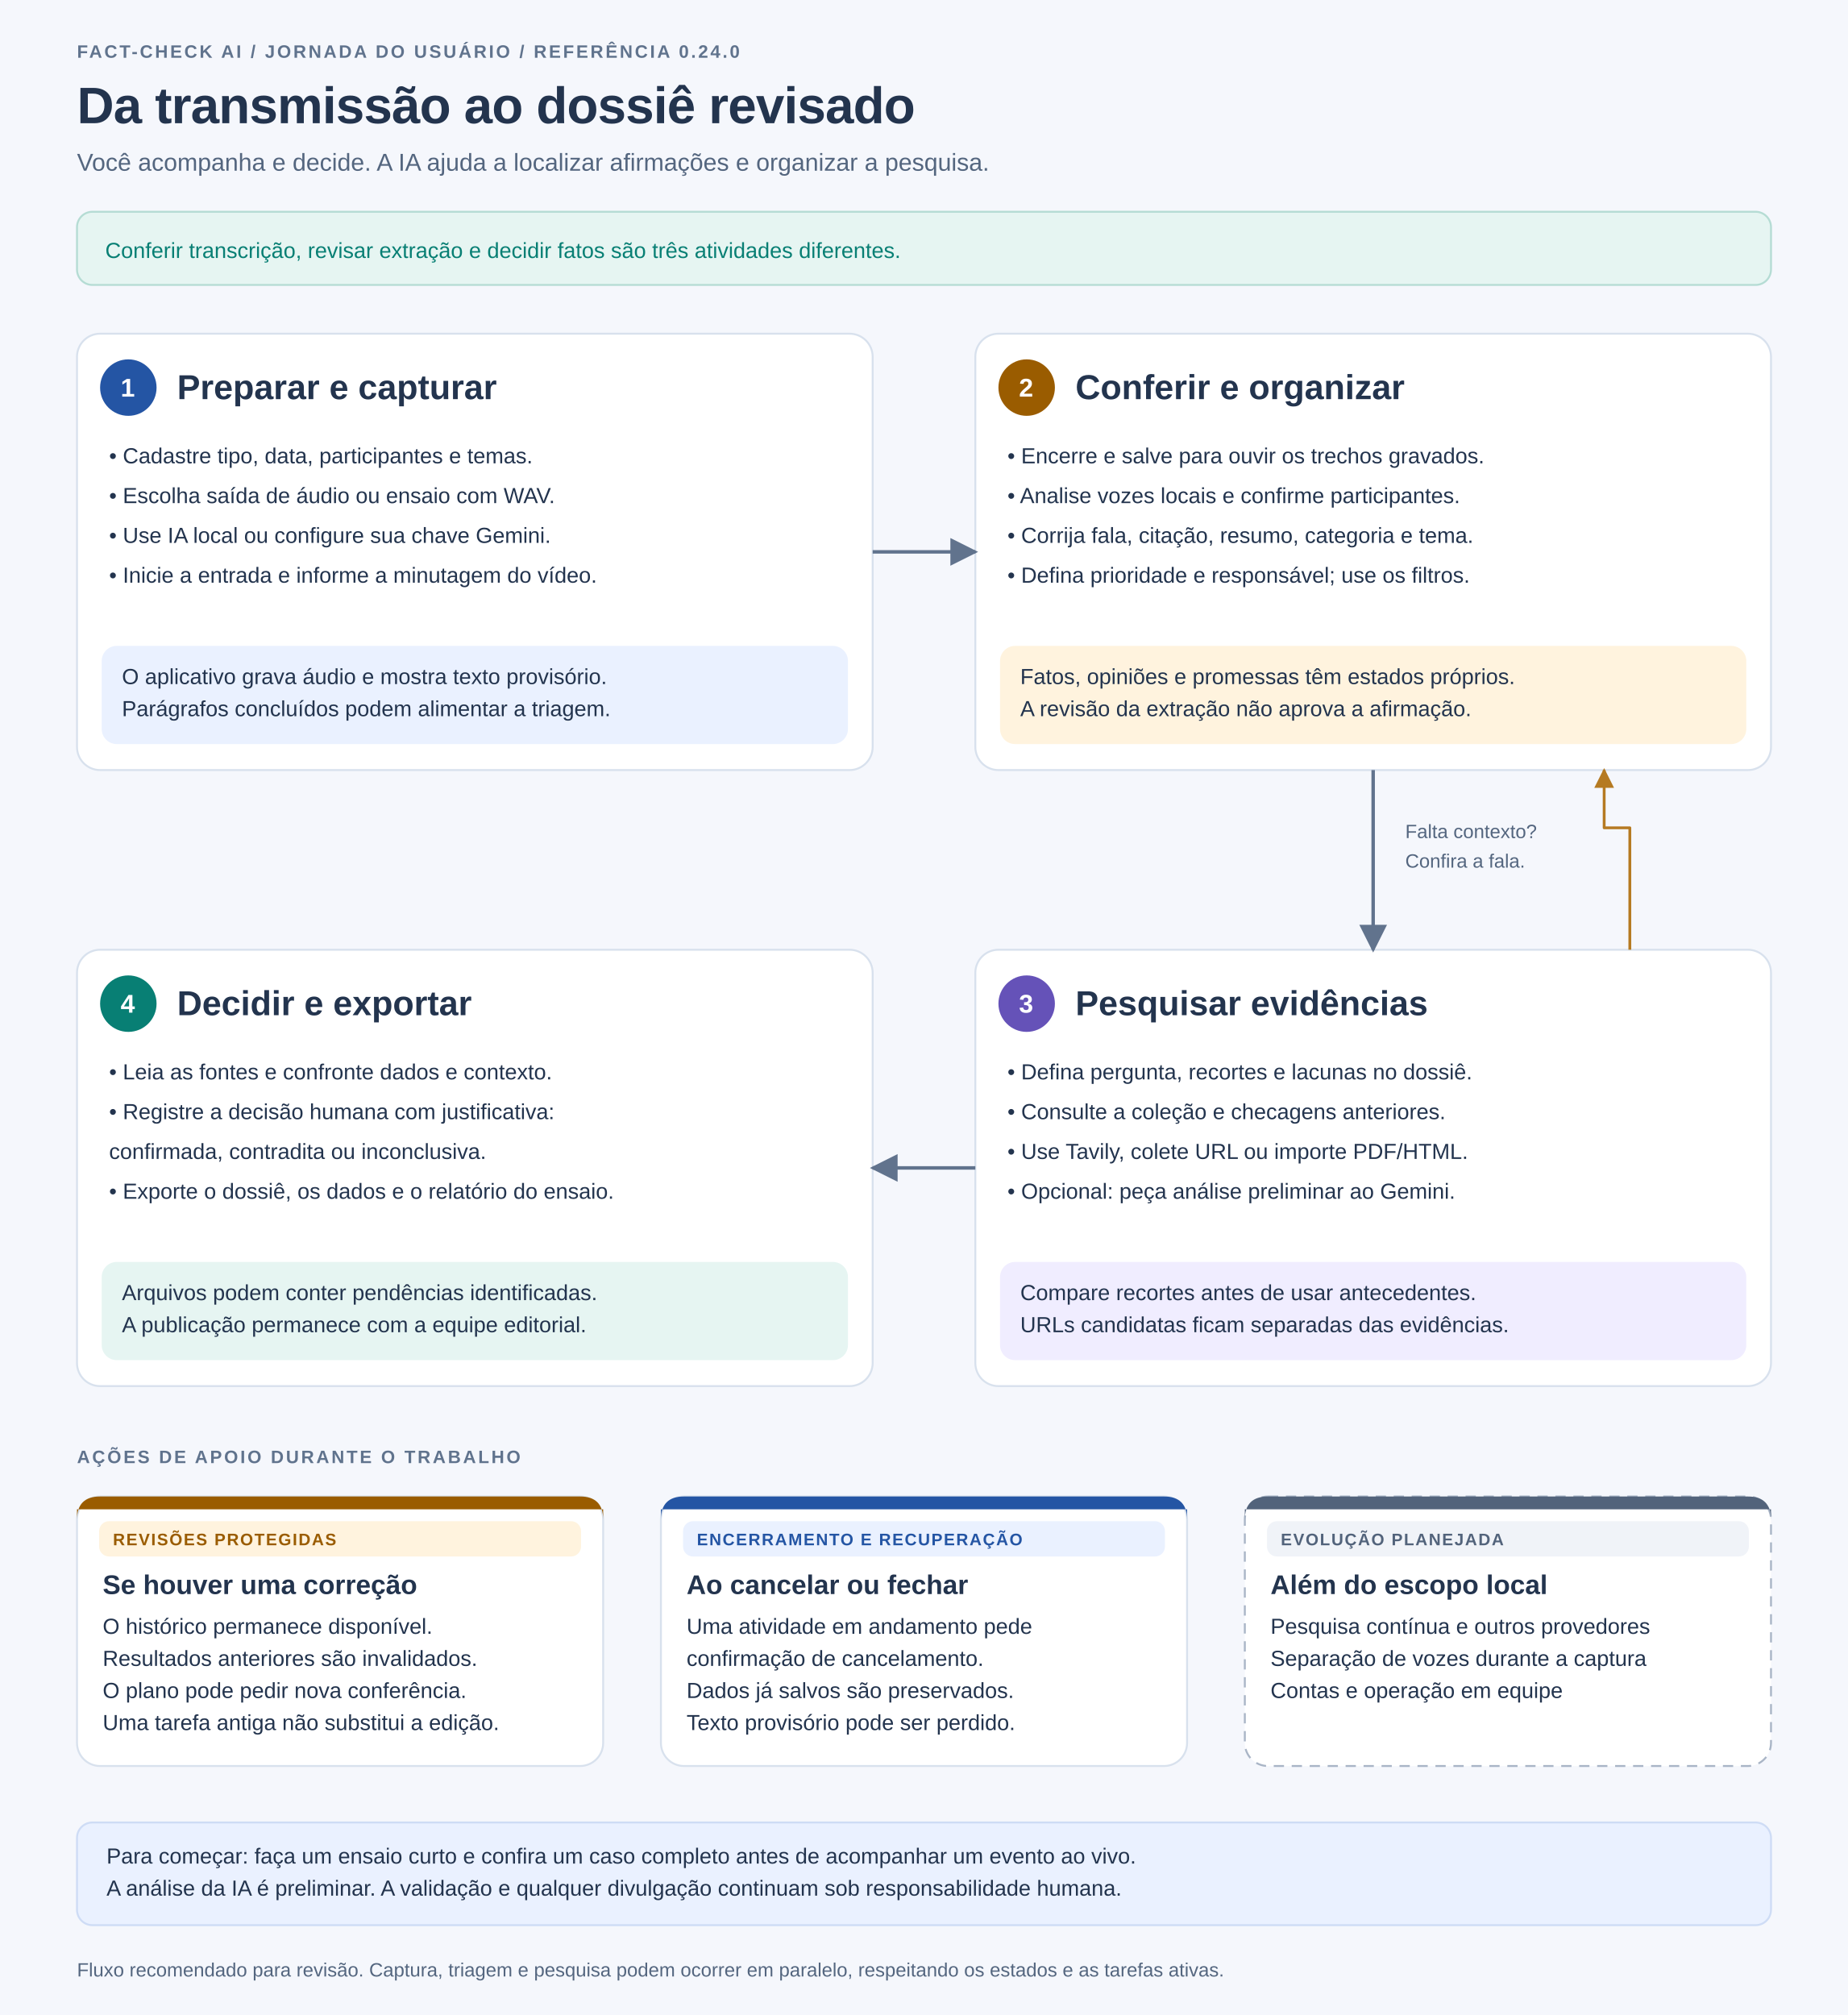
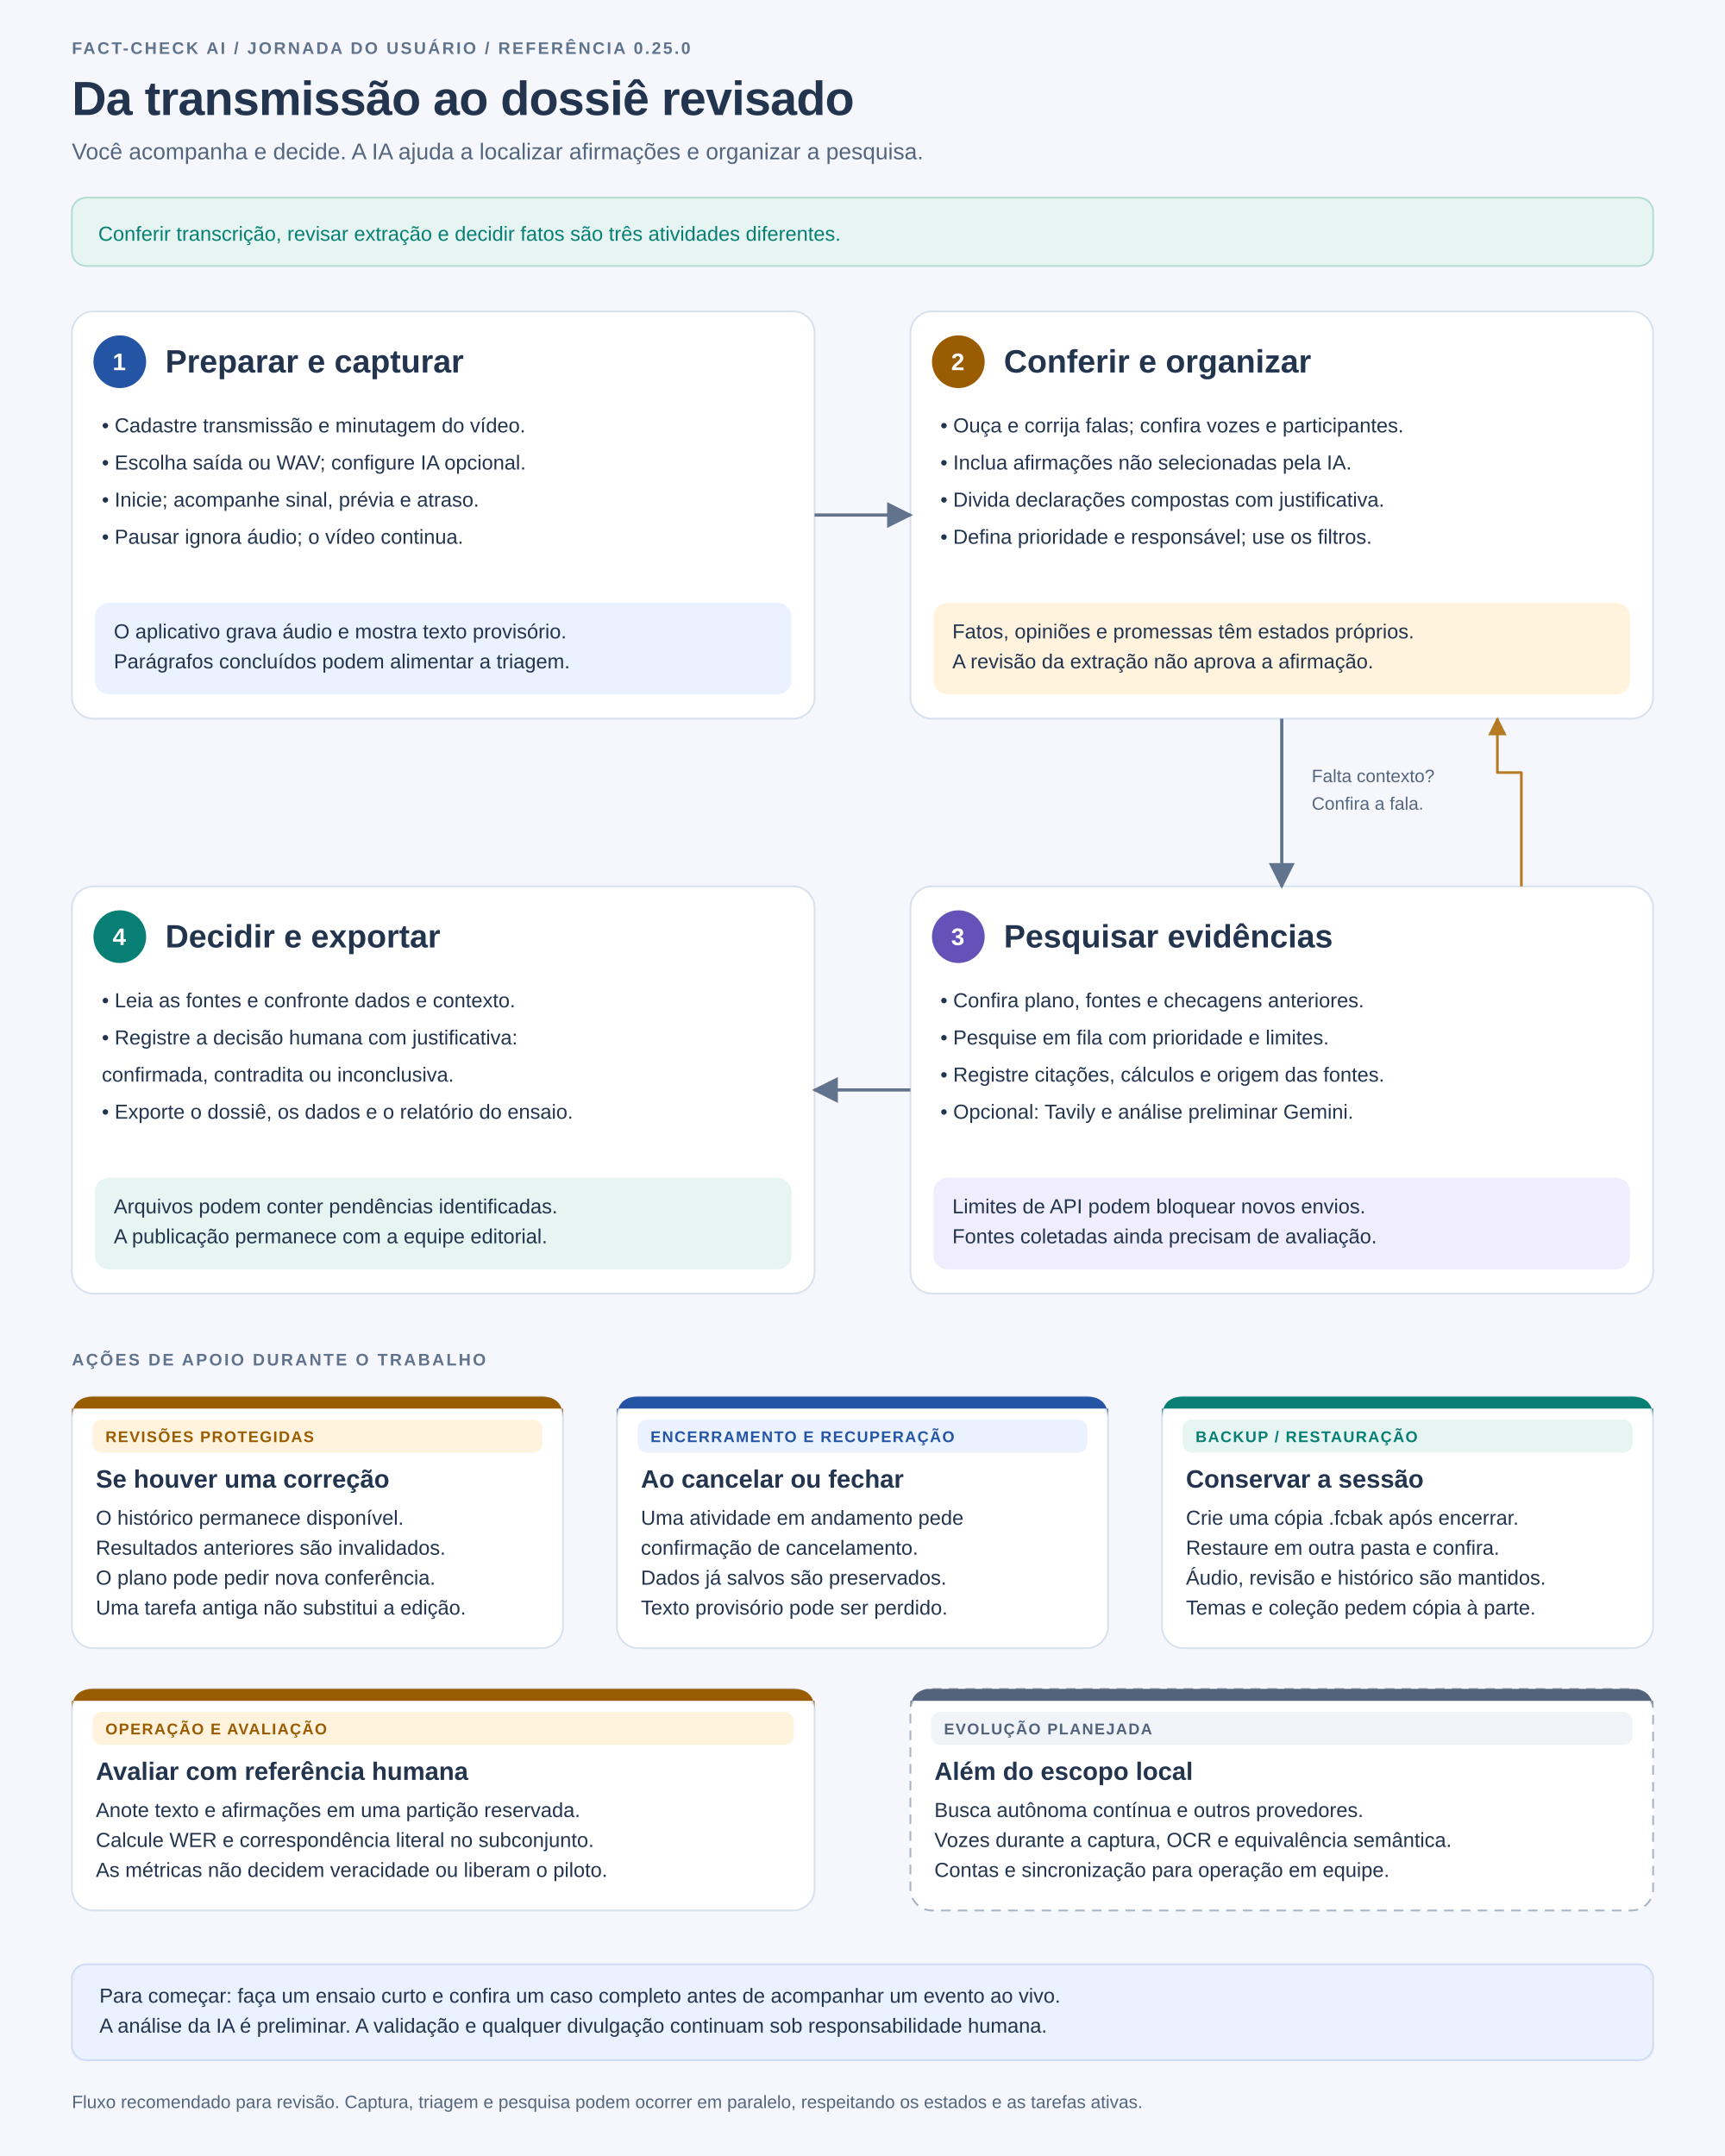
- <svg xmlns="http://www.w3.org/2000/svg" width="1440" height="1570" viewBox="0 0 1440 1570" role="img" aria-labelledby="title description">
+ <svg xmlns="http://www.w3.org/2000/svg" width="1440" height="1800" viewBox="0 0 1440 1800" role="img" aria-labelledby="title description">
  <defs>
    <marker id="arrow" viewBox="0 0 10 10" refX="9" refY="5" markerWidth="8" markerHeight="8" orient="auto-start-reverse">
      <path d="M 0 0 L 10 5 L 0 10 Z" fill="#61738D" />
    </marker>
    <marker id="return" viewBox="0 0 10 10" refX="9" refY="5" markerWidth="7" markerHeight="7" orient="auto-start-reverse">
      <path d="M 0 0 L 10 5 L 0 10 Z" fill="#B57A22" />
    </marker>
    <style>
    text { font-family: 'Segoe UI', Arial, sans-serif; fill: #23344E; }
    .title { font-size: 40px; font-weight: 700; letter-spacing: -.5px; }
    .subtitle { font-size: 19px; fill: #54667F; }
    .section { font-size: 14px; font-weight: 700; letter-spacing: 1.7px; fill: #60738D; }
    .heading { font-size: 21px; font-weight: 700; }
    .body { font-size: 17px; }
    .small { font-size: 15px; fill: #54667F; }
    .tag { font-size: 13px; font-weight: 700; letter-spacing: 1px; }
    .stage { font-size: 27px; font-weight: 700; }
    .number { font-size: 20px; font-weight: 700; fill: white; }
    .flow { fill: none; stroke: #61738D; stroke-width: 2.7; stroke-linejoin: round; marker-end: url(#arrow); }
    .return { fill: none; stroke: #B57A22; stroke-width: 2.2; stroke-linejoin: round; marker-end: url(#return); }
  </style>
  </defs>
-   <rect width="1440" height="1570" fill="#F5F7FC" />
-   <text x="60" y="45" class="section">FACT-CHECK AI / JORNADA DO USUÁRIO / REFERÊNCIA 0.24.0</text>
+   <rect width="1440" height="1800" fill="#F5F7FC" />
+   <text x="60" y="45" class="section">FACT-CHECK AI / JORNADA DO USUÁRIO / REFERÊNCIA 0.25.0</text>
  <text x="60" y="96" class="title">Da transmissão ao dossiê revisado</text>
  <text x="60" y="133" class="subtitle">Você acompanha e decide. A IA ajuda a localizar afirmações e organizar a pesquisa.</text>
  <rect x="60" y="165" width="1320" height="57" rx="12" fill="#E6F5F2" stroke="#B5DCD4" stroke-width="1.5" />
  <text x="82" y="201" class="body" style="fill:#087F74">Conferir transcrição, revisar extração e decidir fatos são três atividades diferentes.</text>
  <g data-card-bounds="60,260,620,340">
    <rect x="60" y="260" width="620" height="340" rx="18" fill="white" stroke="#D8E1ED" stroke-width="1.5" />
    <circle cx="100" cy="302" r="22" fill="#2455A4" />
    <text x="94" y="309" class="number">1</text>
    <text x="138" y="311" class="stage">Preparar e capturar</text>
-     <text x="85" y="361" class="body">• Cadastre tipo, data, participantes e temas.</text>
-     <text x="85" y="392" class="body">• Escolha saída de áudio ou ensaio com WAV.</text>
-     <text x="85" y="423" class="body">• Use IA local ou configure sua chave Gemini.</text>
-     <text x="85" y="454" class="body">• Inicie a entrada e informe a minutagem do vídeo.</text>
+     <text x="85" y="361" class="body">• Cadastre transmissão e minutagem do vídeo.</text>
+     <text x="85" y="392" class="body">• Escolha saída ou WAV; configure IA opcional.</text>
+     <text x="85" y="423" class="body">• Inicie; acompanhe sinal, prévia e atraso.</text>
+     <text x="85" y="454" class="body">• Pausar ignora áudio; o vídeo continua.</text>
    <rect x="80" y="504" width="580" height="75" rx="11" fill="#EAF1FF" stroke="#EAF1FF" stroke-width="1.5" />
    <text x="95" y="533" class="body">O aplicativo grava áudio e mostra texto provisório.</text>
    <text x="95" y="558" class="body">Parágrafos concluídos podem alimentar a triagem.</text>
  </g>
  <g data-card-bounds="760,260,620,340">
    <rect x="760" y="260" width="620" height="340" rx="18" fill="white" stroke="#D8E1ED" stroke-width="1.5" />
    <circle cx="800" cy="302" r="22" fill="#9A5C00" />
    <text x="794" y="309" class="number">2</text>
    <text x="838" y="311" class="stage">Conferir e organizar</text>
-     <text x="785" y="361" class="body">• Encerre e salve para ouvir os trechos gravados.</text>
-     <text x="785" y="392" class="body">• Analise vozes locais e confirme participantes.</text>
-     <text x="785" y="423" class="body">• Corrija fala, citação, resumo, categoria e tema.</text>
+     <text x="785" y="361" class="body">• Ouça e corrija falas; confira vozes e participantes.</text>
+     <text x="785" y="392" class="body">• Inclua afirmações não selecionadas pela IA.</text>
+     <text x="785" y="423" class="body">• Divida declarações compostas com justificativa.</text>
    <text x="785" y="454" class="body">• Defina prioridade e responsável; use os filtros.</text>
    <rect x="780" y="504" width="580" height="75" rx="11" fill="#FFF3DE" stroke="#FFF3DE" stroke-width="1.5" />
    <text x="795" y="533" class="body">Fatos, opiniões e promessas têm estados próprios.</text>
    <text x="795" y="558" class="body">A revisão da extração não aprova a afirmação.</text>
  </g>
  <g data-card-bounds="760,740,620,340">
    <rect x="760" y="740" width="620" height="340" rx="18" fill="white" stroke="#D8E1ED" stroke-width="1.5" />
    <circle cx="800" cy="782" r="22" fill="#6552B8" />
    <text x="794" y="789" class="number">3</text>
    <text x="838" y="791" class="stage">Pesquisar evidências</text>
-     <text x="785" y="841" class="body">• Defina pergunta, recortes e lacunas no dossiê.</text>
-     <text x="785" y="872" class="body">• Consulte a coleção e checagens anteriores.</text>
-     <text x="785" y="903" class="body">• Use Tavily, colete URL ou importe PDF/HTML.</text>
-     <text x="785" y="934" class="body">• Opcional: peça análise preliminar ao Gemini.</text>
+     <text x="785" y="841" class="body">• Confira plano, fontes e checagens anteriores.</text>
+     <text x="785" y="872" class="body">• Pesquise em fila com prioridade e limites.</text>
+     <text x="785" y="903" class="body">• Registre citações, cálculos e origem das fontes.</text>
+     <text x="785" y="934" class="body">• Opcional: Tavily e análise preliminar Gemini.</text>
    <rect x="780" y="984" width="580" height="75" rx="11" fill="#F0EDFF" stroke="#F0EDFF" stroke-width="1.5" />
-     <text x="795" y="1013" class="body">Compare recortes antes de usar antecedentes.</text>
-     <text x="795" y="1038" class="body">URLs candidatas ficam separadas das evidências.</text>
+     <text x="795" y="1013" class="body">Limites de API podem bloquear novos envios.</text>
+     <text x="795" y="1038" class="body">Fontes coletadas ainda precisam de avaliação.</text>
  </g>
  <g data-card-bounds="60,740,620,340">
    <rect x="60" y="740" width="620" height="340" rx="18" fill="white" stroke="#D8E1ED" stroke-width="1.5" />
    <circle cx="100" cy="782" r="22" fill="#087F74" />
    <text x="94" y="789" class="number">4</text>
    <text x="138" y="791" class="stage">Decidir e exportar</text>
    <text x="85" y="841" class="body">• Leia as fontes e confronte dados e contexto.</text>
    <text x="85" y="872" class="body">• Registre a decisão humana com justificativa:</text>
    <text x="85" y="903" class="body">  confirmada, contradita ou inconclusiva.</text>
    <text x="85" y="934" class="body">• Exporte o dossiê, os dados e o relatório do ensaio.</text>
    <rect x="80" y="984" width="580" height="75" rx="11" fill="#E6F5F2" stroke="#E6F5F2" stroke-width="1.5" />
    <text x="95" y="1013" class="body">Arquivos podem conter pendências identificadas.</text>
    <text x="95" y="1038" class="body">A publicação permanece com a equipe editorial.</text>
  </g>
  <path d="M 680 430 H 760" class="flow" />
  <path d="M 1070 600 V 740" class="flow" />
  <path d="M 760 910 H 680" class="flow" />
  <path d="M 1270 740 V 645 H 1250 V 600" class="return" />
  <text x="1095" y="653" class="small">Falta contexto?</text>
  <text x="1095" y="676" class="small">Confira a fala.</text>
  <text x="60" y="1140" class="section">AÇÕES DE APOIO DURANTE O TRABALHO</text>
  <g data-card-bounds="60,1166,410,210">
    <rect x="60" y="1166" width="410" height="210" rx="18" fill="white" stroke="#D8E1ED" stroke-width="1.5" />
    <path d="M 78 1166 H 452 Q 470 1166 470 1184 V 1176 H 60 V 1184 Q 60 1166 78 1166 Z" fill="#9A5C00" />
    <rect x="78" y="1186" width="374" height="26" rx="7" fill="#FFF3DE" stroke="#FFF3DE" stroke-width="1.5" />
    <text x="88" y="1204" class="tag" style="fill:#9A5C00">REVISÕES PROTEGIDAS</text>
    <text x="80" y="1242" class="heading">Se houver uma correção</text>
    <text x="80" y="1273" class="body">O histórico permanece disponível.</text>
    <text x="80" y="1298" class="body">Resultados anteriores são invalidados.</text>
    <text x="80" y="1323" class="body">O plano pode pedir nova conferência.</text>
    <text x="80" y="1348" class="body">Uma tarefa antiga não substitui a edição.</text>
  </g>
  <g data-card-bounds="515,1166,410,210">
    <rect x="515" y="1166" width="410" height="210" rx="18" fill="white" stroke="#D8E1ED" stroke-width="1.5" />
    <path d="M 533 1166 H 907 Q 925 1166 925 1184 V 1176 H 515 V 1184 Q 515 1166 533 1166 Z" fill="#2455A4" />
    <rect x="533" y="1186" width="374" height="26" rx="7" fill="#EAF1FF" stroke="#EAF1FF" stroke-width="1.5" />
    <text x="543" y="1204" class="tag" style="fill:#2455A4">ENCERRAMENTO E RECUPERAÇÃO</text>
    <text x="535" y="1242" class="heading">Ao cancelar ou fechar</text>
    <text x="535" y="1273" class="body">Uma atividade em andamento pede</text>
    <text x="535" y="1298" class="body">confirmação de cancelamento.</text>
    <text x="535" y="1323" class="body">Dados já salvos são preservados.</text>
    <text x="535" y="1348" class="body">Texto provisório pode ser perdido.</text>
  </g>
  <g data-card-bounds="970,1166,410,210">
-     <rect x="970" y="1166" width="410" height="210" rx="18" fill="white" stroke="#A9B5C6" stroke-width="1.5" stroke-dasharray="8 6" />
-     <path d="M 988 1166 H 1362 Q 1380 1166 1380 1184 V 1176 H 970 V 1184 Q 970 1166 988 1166 Z" fill="#52637B" />
-     <rect x="988" y="1186" width="374" height="26" rx="7" fill="#F0F3F8" stroke="#F0F3F8" stroke-width="1.5" />
-     <text x="998" y="1204" class="tag" style="fill:#52637B">EVOLUÇÃO PLANEJADA</text>
-     <text x="990" y="1242" class="heading">Além do escopo local</text>
-     <text x="990" y="1273" class="body">Pesquisa contínua e outros provedores</text>
-     <text x="990" y="1298" class="body">Separação de vozes durante a captura</text>
-     <text x="990" y="1323" class="body">Contas e operação em equipe</text>
+     <rect x="970" y="1166" width="410" height="210" rx="18" fill="white" stroke="#D8E1ED" stroke-width="1.5" />
+     <path d="M 988 1166 H 1362 Q 1380 1166 1380 1184 V 1176 H 970 V 1184 Q 970 1166 988 1166 Z" fill="#087F74" />
+     <rect x="988" y="1186" width="374" height="26" rx="7" fill="#E6F5F2" stroke="#E6F5F2" stroke-width="1.5" />
+     <text x="998" y="1204" class="tag" style="fill:#087F74">BACKUP / RESTAURAÇÃO</text>
+     <text x="990" y="1242" class="heading">Conservar a sessão</text>
+     <text x="990" y="1273" class="body">Crie uma cópia .fcbak após encerrar.</text>
+     <text x="990" y="1298" class="body">Restaure em outra pasta e confira.</text>
+     <text x="990" y="1323" class="body">Áudio, revisão e histórico são mantidos.</text>
+     <text x="990" y="1348" class="body">Temas e coleção pedem cópia à parte.</text>
  </g>
-   <rect x="60" y="1420" width="1320" height="80" rx="12" fill="#EAF1FF" stroke="#CEDCF5" stroke-width="1.5" />
-   <text x="83" y="1452" class="body">Para começar: faça um ensaio curto e confira um caso completo antes de acompanhar um evento ao vivo.</text>
-   <text x="83" y="1477" class="body">A análise da IA é preliminar. A validação e qualquer divulgação continuam sob responsabilidade humana.</text>
-   <text x="60" y="1540" class="small">Fluxo recomendado para revisão. Captura, triagem e pesquisa podem ocorrer em paralelo, respeitando os estados e as tarefas ativas.</text>
+   <g data-card-bounds="60,1410,620,185">
+     <rect x="60" y="1410" width="620" height="185" rx="18" fill="white" stroke="#D8E1ED" stroke-width="1.5" />
+     <path d="M 78 1410 H 662 Q 680 1410 680 1428 V 1420 H 60 V 1428 Q 60 1410 78 1410 Z" fill="#9A5C00" />
+     <rect x="78" y="1430" width="584" height="26" rx="7" fill="#FFF3DE" stroke="#FFF3DE" stroke-width="1.5" />
+     <text x="88" y="1448" class="tag" style="fill:#9A5C00">OPERAÇÃO E AVALIAÇÃO</text>
+     <text x="80" y="1486" class="heading">Avaliar com referência humana</text>
+     <text x="80" y="1517" class="body">Anote texto e afirmações em uma partição reservada.</text>
+     <text x="80" y="1542" class="body">Calcule WER e correspondência literal no subconjunto.</text>
+     <text x="80" y="1567" class="body">As métricas não decidem veracidade ou liberam o piloto.</text>
+   </g>
+   <g data-card-bounds="760,1410,620,185">
+     <rect x="760" y="1410" width="620" height="185" rx="18" fill="white" stroke="#A9B5C6" stroke-width="1.5" stroke-dasharray="8 6" />
+     <path d="M 778 1410 H 1362 Q 1380 1410 1380 1428 V 1420 H 760 V 1428 Q 760 1410 778 1410 Z" fill="#52637B" />
+     <rect x="778" y="1430" width="584" height="26" rx="7" fill="#F0F3F8" stroke="#F0F3F8" stroke-width="1.5" />
+     <text x="788" y="1448" class="tag" style="fill:#52637B">EVOLUÇÃO PLANEJADA</text>
+     <text x="780" y="1486" class="heading">Além do escopo local</text>
+     <text x="780" y="1517" class="body">Busca autônoma contínua e outros provedores.</text>
+     <text x="780" y="1542" class="body">Vozes durante a captura, OCR e equivalência semântica.</text>
+     <text x="780" y="1567" class="body">Contas e sincronização para operação em equipe.</text>
+   </g>
+   <rect x="60" y="1640" width="1320" height="80" rx="12" fill="#EAF1FF" stroke="#CEDCF5" stroke-width="1.5" />
+   <text x="83" y="1672" class="body">Para começar: faça um ensaio curto e confira um caso completo antes de acompanhar um evento ao vivo.</text>
+   <text x="83" y="1697" class="body">A análise da IA é preliminar. A validação e qualquer divulgação continuam sob responsabilidade humana.</text>
+   <text x="60" y="1760" class="small">Fluxo recomendado para revisão. Captura, triagem e pesquisa podem ocorrer em paralelo, respeitando os estados e as tarefas ativas.</text>
</svg>
